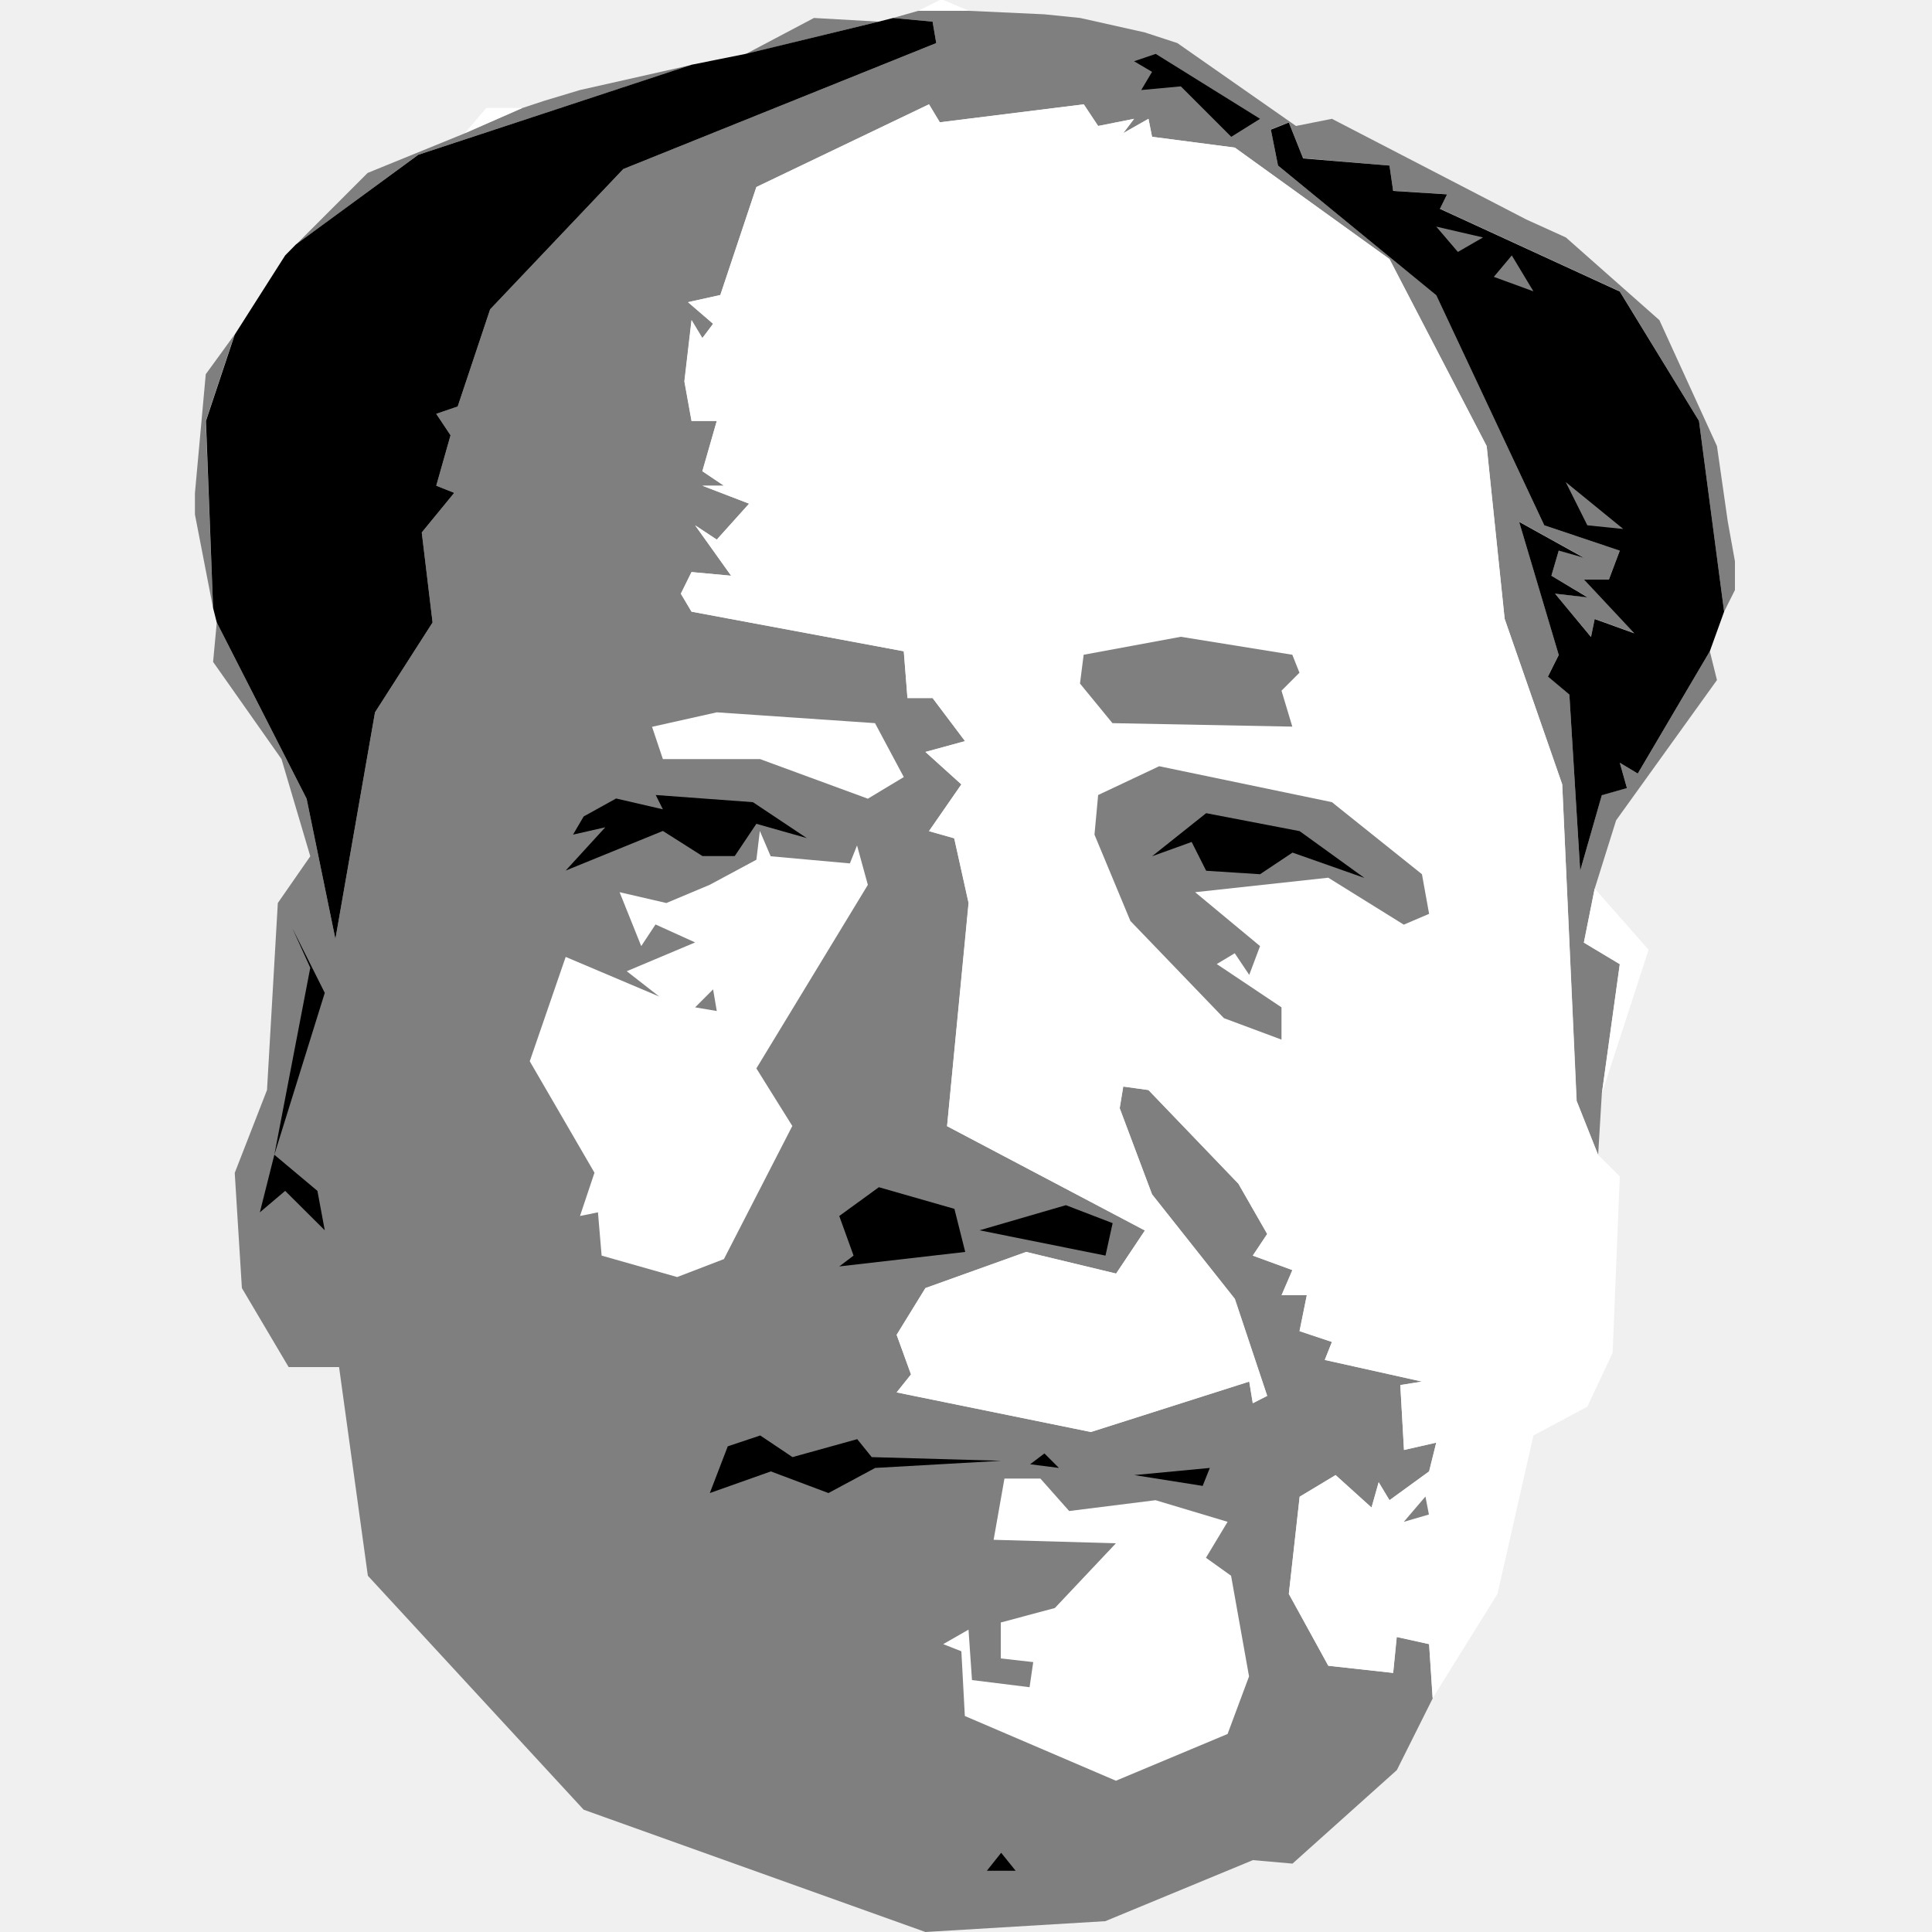
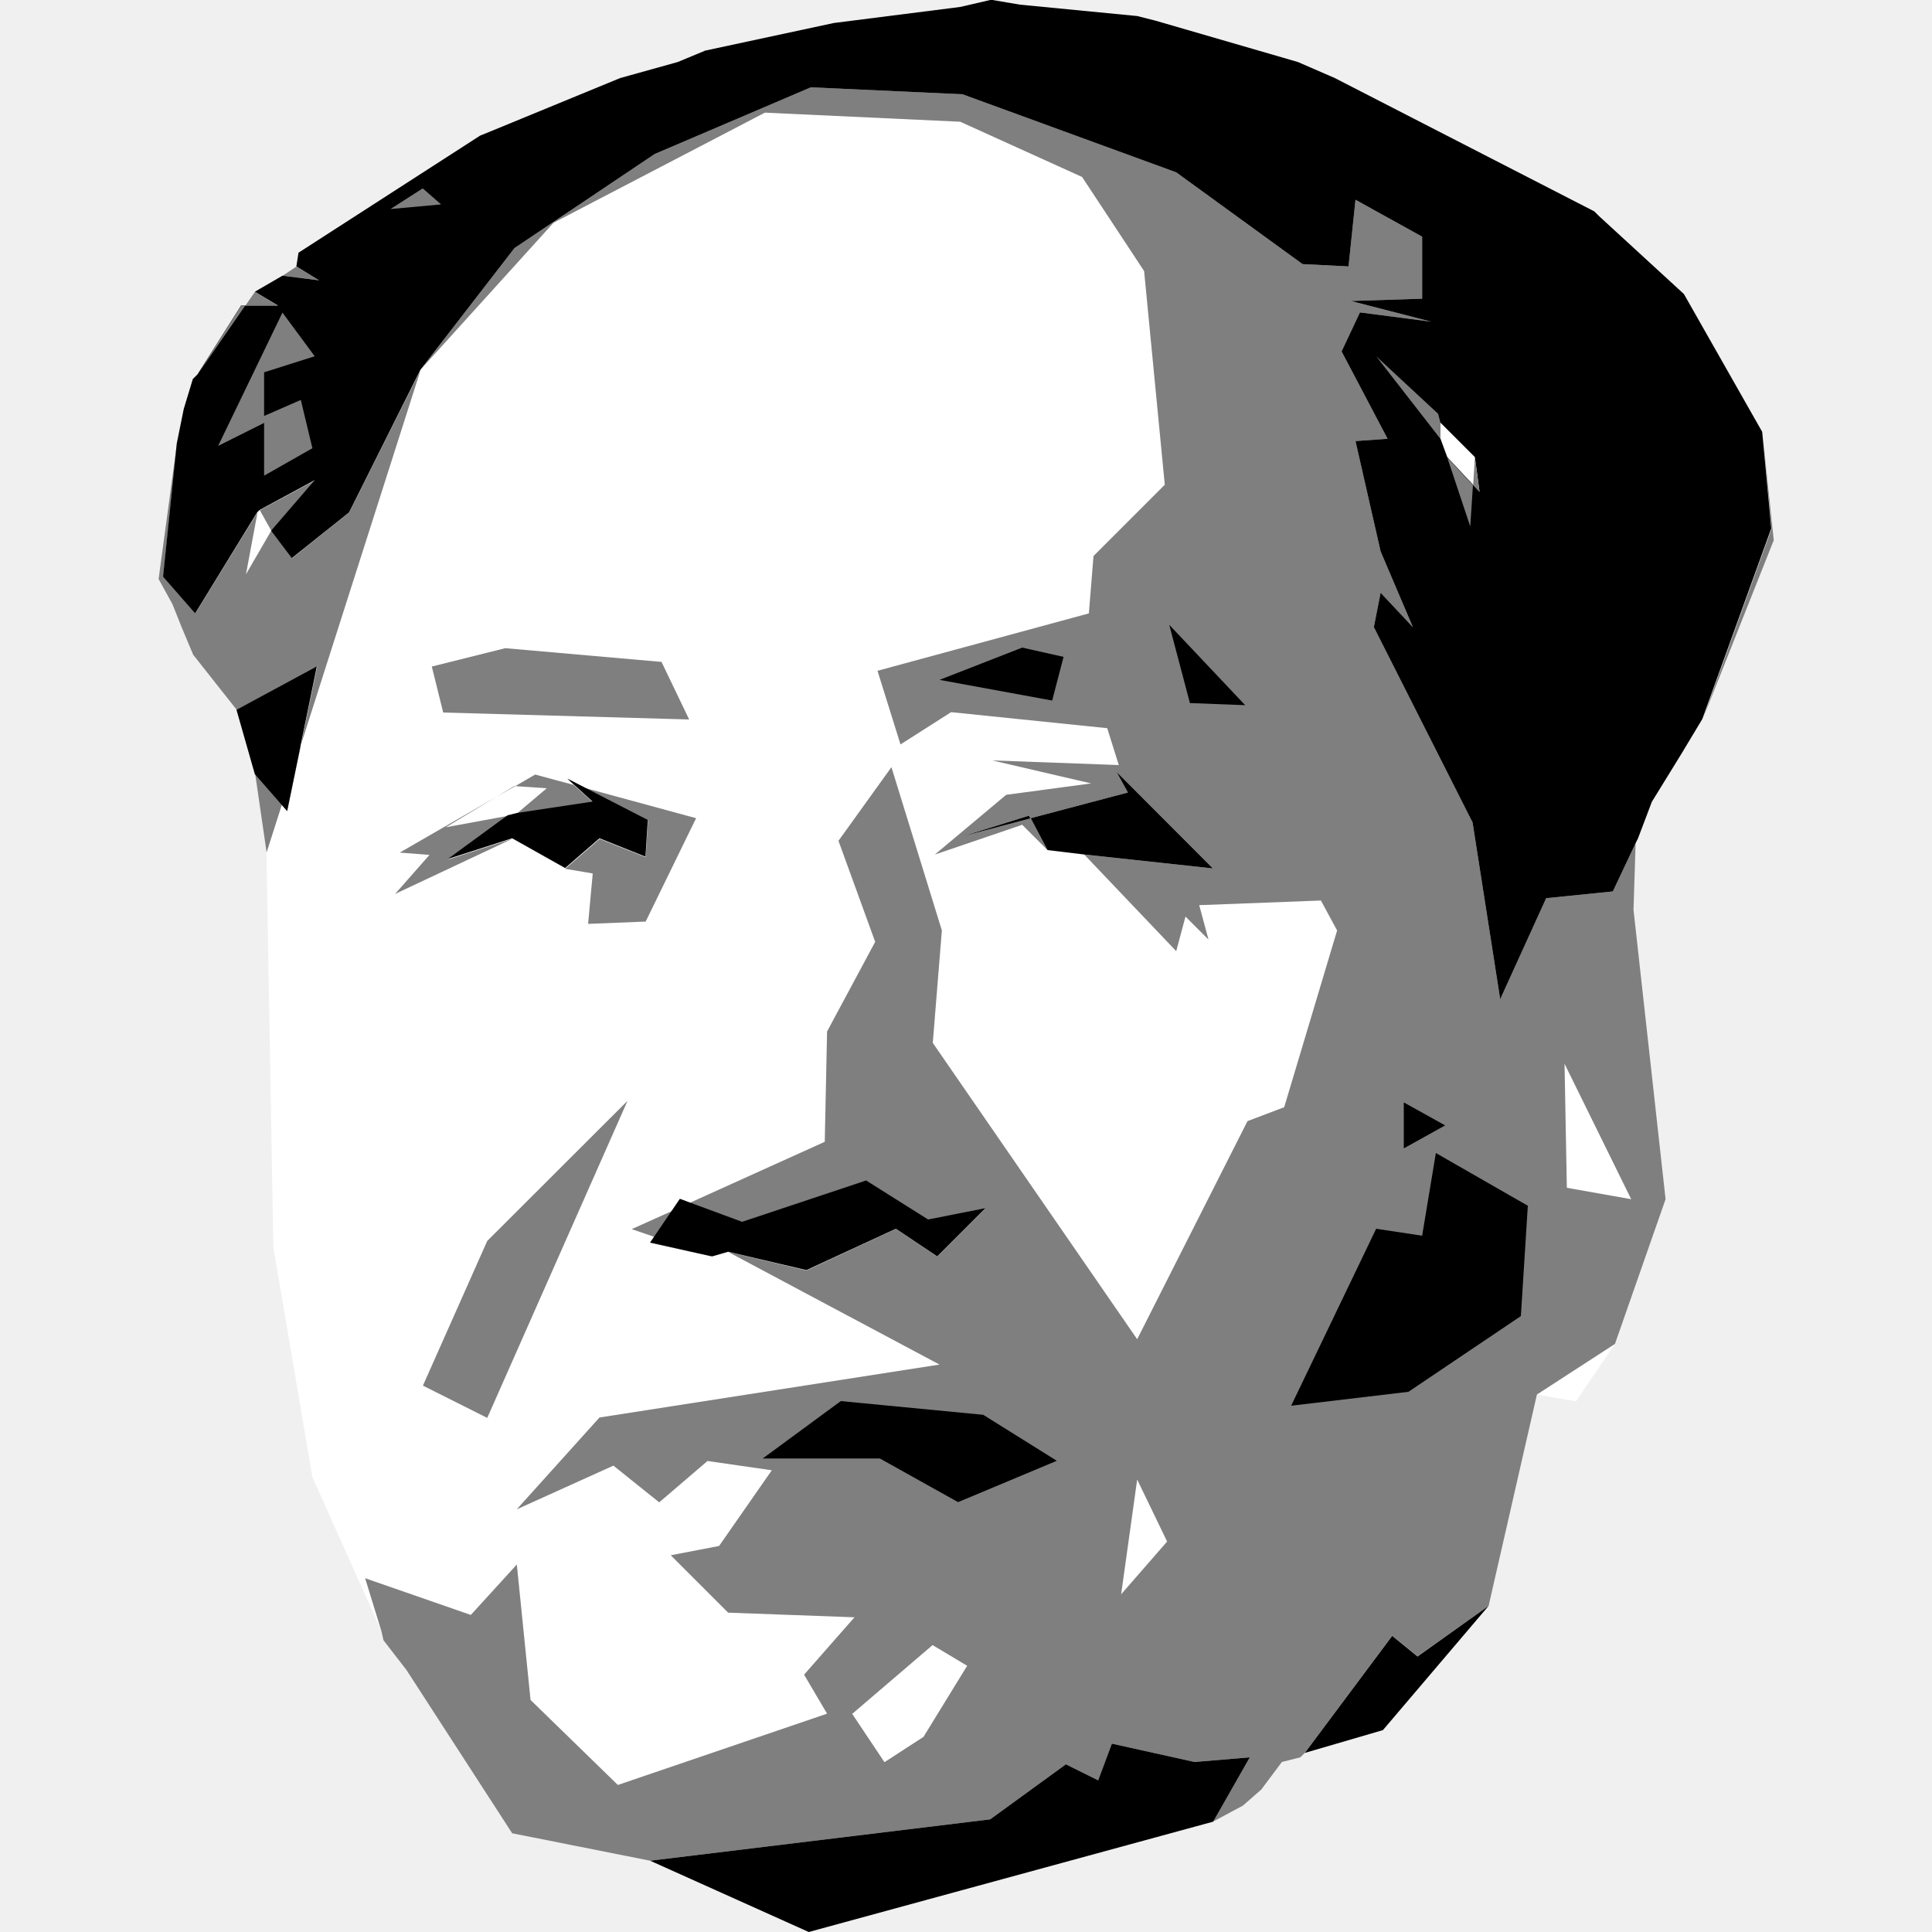
<svg xmlns="http://www.w3.org/2000/svg" version="1.2" viewBox="0 0 1000 1000" width="1000" height="1000">
  <style>
- 		.s0 { fill: #7f7f7f } 
- 		.s1 { fill: #ffffff } 
+ 		.s0 { fill: #ffffff } 
+ 		.s1 { fill: #7f7f7f } 
		.s2 { fill: #000000 } 
	</style>
-   <g id="Black &amp; White 1">
-     <path id="Path 0" fill-rule="evenodd" class="s0" d="m475.3 5.6h26.1l39.1 1.8 18.6 1.9 33.5 7.5 16.8 5.5 61.4 42.9 18.6-3.7 100.6 52.1 20.5 9.3 48.4 42.8 29.8 65.2 5.6 39.1 3.7 20.5v14.9l-5.6 11.2-13-98.7-41-67.1-93.1-42.8 3.7-7.4-27.9-1.9-1.9-13-44.7-3.8-7.4-18.6-9.3 3.7 3.7 18.7 81.9 67 55.9 119.2 39.1 13-5.6 14.9h-13l26.1 27.9-20.5-7.4-1.9 9.3-18.6-22.3 16.8 1.8-18.7-11.1 3.8-13.1 13 3.7-33.5-18.6 20.5 68.9-5.6 11.2 11.1 9.3 5.6 91.3 11.2-39.2 13-3.7-3.7-13 9.3 5.6 37.3-63.3 3.7 14.9-52.2 72.6-11.1 35.4-5.6 27.9 18.6 11.2-9.3 67-1.9 31.7-11.1-28-7.5-163.8-29.8-85.7-9.3-89.4-50.3-96.8-80-57.7-42.9-5.6-1.8-9.3-13.1 7.4 5.6-7.4-18.6 3.7-7.4-11.2-74.5 9.3-5.6-9.3-89.4 42.8-18.6 55.9-16.8 3.7 13 11.2-5.5 7.4-5.6-9.3-3.7 31.7 3.7 20.5h13l-7.4 26 11.1 7.5h-11.1l24.2 9.3-16.8 18.6-11.2-7.4 18.7 26.1-20.5-1.9-5.6 11.2 5.6 9.3 109.8 20.5 1.9 24.2h13l16.8 22.3-20.5 5.6 18.6 16.8-16.7 24.2 13 3.7 7.5 33.5-11.2 115.5 102.4 54-14.9 22.3-46.5-11.2-52.2 18.7-14.9 24.2 7.5 20.5-7.5 9.3 100.6 20.5 81.9-26.1 1.9 11.2 7.4-3.8-16.7-50.2-42.9-54.1-16.7-44.6 1.8-11.2 13.1 1.8 46.5 48.5 14.9 26-7.4 11.2 20.5 7.5-5.6 13h13l-3.7 18.6 16.7 5.6-3.7 9.3 50.3 11.2-11.2 1.8 1.9 33.6 16.7-3.8-3.7 14.9-20.5 14.9-5.6-9.3-3.7 13.1-18.6-16.8-18.6 11.2-5.6 50.3 20.5 37.2 33.5 3.7 1.9-18.6 16.7 3.7 1.9 28-18.6 37.2-54 48.4-20.5-1.8-76.4 31.6-93.1 5.6-176.9-63.3-111.7-121.1-14.9-108h-26.1l-24.2-40.9-3.7-59.6 16.7-42.9 5.6-96.8 16.8-24.2-14.9-50.3-35.4-50.3 1.9-20.4 46.5 91.2 14.9 72.6 20.5-117.3 29.8-46.5-5.6-46.6 16.8-20.5-9.3-3.7 7.4-26.1-7.4-11.1 11.1-3.8 16.8-50.3 68.9-72.6 162-65.2-1.9-11.1-20.4-1.9zm-89.4 22.4l35.4-18.7 33.5 1.9zm-85.7 18.6l57.7-13-141.5 46.5-63.3 46.6 37.2-37.2 50.3-20.5 29.8-13.1 11.2-3.7zm-199.3 208.6l5.6-61.5 14.9-20.5-14.9 44.7 3.8 96.9-9.4-48.5z" />
-     <path id="Path 1" class="s1" d="m475.3 5.6l11.2-5.6h1.8l13.1 5.6zm266.2 873.4l-1.8-28-16.8-3.7-1.8 18.6-33.6-3.7-20.4-37.2 5.6-50.3 18.6-11.2 18.6 16.8 3.7-13.1 5.6 9.3 20.5-14.9 3.7-14.9-16.7 3.8-1.9-33.6 11.2-1.8-50.3-11.2 3.7-9.3-16.8-5.6 3.8-18.6h-13.1l5.6-13-20.5-7.5 7.5-11.2-14.9-26-46.6-48.5-13-1.8-1.9 11.2 16.8 44.6 42.8 54.1 16.8 50.2-7.5 3.8-1.8-11.2-82 26.1-100.5-20.5 7.4-9.3-7.4-20.5 14.9-24.2 52.1-18.7 46.6 11.2 14.9-22.3-102.4-54 11.1-115.5-7.4-33.5-13.1-3.7 16.8-24.2-18.6-16.8 20.5-5.6-16.8-22.3h-13l-1.9-24.2-109.9-20.5-5.5-9.3 5.5-11.2 20.5 1.9-18.6-26.1 11.2 7.4 16.7-18.6-24.2-9.3h11.2l-11.2-7.5 7.5-26h-13.1l-3.7-20.5 3.7-31.7 5.6 9.3 5.6-7.4-13-11.2 16.7-3.7 18.7-55.9 89.3-42.8 5.6 9.3 74.5-9.3 7.5 11.2 18.6-3.7-5.6 7.4 13-7.4 1.9 9.3 42.8 5.6 80.1 57.7 50.3 96.8 9.3 89.4 29.8 85.7 7.4 163.8 11.2 28 11.2 11.1-3.7 91.3-13.1 27.9-27.9 14.9-18.6 82zm-500.9-810.1l11.1-13h18.6zm588.5 497.2l9.3-67.1-18.6-11.1 5.6-28 27.9 31.7z" />
-     <path id="Path 2" class="s2" d="m454.8 11.2l7.5-1.9 20.4 1.9 1.9 11.1-162 65.2-68.9 72.6-16.8 50.3-11.1 3.8 7.4 11.1-7.4 26.1 9.3 3.7-16.8 20.5 5.6 46.6-29.8 46.5-20.5 117.3-14.9-72.6-46.5-91.2-1.9-7.5-3.7-96.8 14.9-44.7 26.1-41 5.5-5.6 63.4-46.5 141.5-46.6 27.9-5.6zm430.2 325.9l-37.3 63.3-9.3-5.6 3.7 13.1-13 3.7-11.2 39.1-5.6-91.2-11.1-9.3 5.6-11.2-20.5-68.9 33.5 18.6-13-3.7-3.8 13 18.7 11.2-16.8-1.9 18.6 22.4 1.9-9.3 20.5 7.4-26.1-27.9h13l5.6-14.9-39.1-13.1-55.9-119.1-81.9-67.1-3.7-18.6 9.3-3.7 7.4 18.6 44.7 3.7 1.9 13.1 27.9 1.8-3.7 7.5 93.1 42.8 41 67 13 98.7z" />
-     <path id="Path 3" fill-rule="evenodd" class="s0" d="m743.4 117.3l24.2 5.6-13 7.5zm39.1 14.9l11.2 18.6-20.5-7.5zm27.9 117.3l29.8 24.3-18.6-1.9zm-199.2 80.1l57.7 9.3 3.7 9.3-9.3 9.3 5.6 18.6-93.1-1.8-16.8-20.5 1.9-14.9zm-11.2 67l89.4 18.6 46.6 37.3 3.7 20.5-13.1 5.6-39.1-24.3-68.9 7.5 33.6 27.9-5.6 14.9-7.5-11.2-9.3 5.6 33.5 22.4v16.7l-29.8-11.1-48.4-50.3-18.6-44.7 1.9-20.5zm137.8 378l1.8 9.3-13 3.8z" />
-     <path id="Path 4" class="s1" d="m371 368.7l81.9 5.6 14.9 27.9-18.6 11.2-55.8-20.5h-50.3l-5.6-16.7zm22.3 61.4l5.6 13.1 41 3.7 3.7-9.3 5.6 20.4-57.7 95 18.6 29.8-35.4 68.9-24.2 9.3-39.1-11.1-1.9-22.4-9.3 1.9 7.5-22.4-33.5-57.7 18.6-54 48.4 20.5-16.8-13.1 35.4-14.9-20.5-9.3-7.4 11.2-11.2-27.9 24.2 5.6 22.4-9.4 24.2-13zm126.6 335.2h18.6l14.9 16.8 44.7-5.6 37.3 11.2-11.2 18.6 13 9.3 9.3 52.1-11.1 29.8-57.8 24.2-78.2-33.5-1.8-33.5-9.4-3.7 13.1-7.5 1.8 26.1 29.8 3.7 1.9-13-16.8-1.9v-18.6l28-7.5 31.6-33.5-63.3-1.8z" />
-     <path id="Path 5" fill-rule="evenodd" class="s2" d="m598.2 27.9l54 33.6-14.9 9.3-26.1-26.1-20.5 1.9 5.6-9.4-9.3-5.5zm-258.8 383.6l50.3 3.7 27.9 18.6-26.1-7.4-11.2 16.7h-16.7l-20.5-13-50.3 20.5 20.5-22.4-16.7 3.8 5.5-9.4 16.8-9.3 24.2 5.6zm-197.4 186.2l18.6-96.8-9.3-20.5 16.8 33.5zm0 0l22.3 18.7 3.8 20.4-20.5-20.4-13.1 11.1zm312.9 16.8l39.1 11.2 5.6 22.3-65.2 7.5 7.4-5.6-7.4-20.5zm96.8 9.3l24.2 9.3-3.7 16.8-65.2-13.1zm-158.2 119.2l16.7 11.2 33.5-9.3 7.5 9.3 67 1.9-65.2 3.7-24.2 13-29.8-11.2-31.6 11.2 9.3-24.2zm147.1 9.3l7.5 7.5-14.9-1.9zm85.6 7.5l-3.7 9.3-35.4-5.6zm-108 199.2l7.5 9.3h-14.9z" />
-     <path id="Path 6" class="s0" d="m369.1 512.1l1.9 11.2-11.2-1.9z" />
-     <path id="Path 7" class="s2" d="m624.3 420.9l48.4 9.3 33.5 24.2-37.2-13.1-16.8 11.2-27.9-1.8-7.5-14.9-20.5 7.4z" />
+   <g id="Layer 1">
+     <path id="Path 0" class="s0" d="m217.6 191.4l68.9-76.1 109.4-57 101.1 4.7 63.1 28.6 32.1 48.7 10.7 110.6-36.9 36.9-2.4 29.7-109.4 29.7 11.9 38.1 26.2-16.7 80.8 8.3 6 19.1-65.4-2.4 51.1 11.9-44 5.9-36.9 30.9 45.2-15.4 13.1 13.1 19 2.3 47.6 50 4.8-17.9 11.9 11.9-4.8-17.8 63-2.4 8.4 15.5-27.4 91.5-19 7.2-57.1 112.9-105.8-153.4 4.7-58.2-26.1-84.5-27.4 38.1 19 52.3-24.9 46.4-1.2 57.1-99.9 45.1 41.6 14.3 8.3-2.4 109.4 58.3-176 27.4-42.8 47.5 50-22.6 23.7 19 25-21.4 33.3 4.8-27.3 39.2-25 4.8 29.7 29.7 65.4 2.4-26.1 29.7 11.9 20.2-108.3 36.9-45.2-44-7.1-70.1-23.8 26.1-54.7-19 8.4 27.3-35.7-79.6-20.2-118.9-3.6-204.6zm-83.3 72.6l6 10.7-13.1 22.6 6-32.1zm661.1 457.8l40.5-26.2-20.2 29.7z" />
+     <path id="Path 1" fill-rule="evenodd" class="s1" d="m217.6 191.4l48.7-63 72.6-48.7 80.8-34.5 78.5 3.6 110.6 40.4 65.4 47.5 23.8 1.2 3.6-34.5 34.5 19.1v32.1l-36.9 1.2 41.6 10.7-36.9-4.8-9.5 20.2 23.8 45.2-16.6 1.2 13 57.1 16.7 39.2-16.7-17.8-3.5 17.8 51.1 101.1 14.3 91.5 23.8-52.3 34.5-3.5 11.8-25-1.1 34.5 16.6 149.8-26.2 74.9-40.4 26.2-25 109.4-36.8 26.1-13.1-10.7-45.2 60.7-2.4 2.3-9.5 2.4-10.7 14.3-9.5 8.3-15.5 8.3 19.1-33.3-28.6 2.4-42.8-9.5-7.1 19-16.7-8.3-39.2 28.5-176 21.4-71.4-14.2-54.7-84.5-11.9-15.4-1.1-4.8-8.4-27.3 54.7 19 23.8-26.1 7.1 70.1 45.2 44 108.3-36.9-11.9-20.2 26.1-29.7-65.4-2.4-29.7-29.7 25-4.8 27.3-39.2-33.3-4.8-25 21.4-23.7-19-50 22.6 42.8-47.5 176-27.4-109.4-58.3 40.5 9.6 46.3-21.5 21.4 14.3 25-25-29.7 6-32.1-20.2-64.2 21.4-27-10h-0.1l69.9-31.6 1.2-57.1 24.9-46.4-19-52.3 27.4-38.1 26.1 84.5-4.7 58.2 105.8 153.4 57.1-112.9 19-7.2 27.4-91.5-8.4-15.5-63 2.4 4.8 17.8-11.9-11.9-4.8 17.9-47.6-50 66.6 7.2-49.9-50 5.9 10.7-50.3 13.3 8.7 16.5-13.1-13.1-45.2 15.4 36.9-30.9 44-5.9-51.1-11.9 65.4 2.4-6-19.1-80.8-8.3-26.2 16.7-11.9-38.1 109.4-29.7 2.4-29.7 36.9-36.9-10.7-110.6-32.1-48.7-63.1-28.6-101.1-4.7-109.4 57zm139.4 431.2h0.1l-9.2 4.1 4.1-6zm-18.3 17.6l30 10.2-32.1-7.1zm-11.7-4l20.9-9.4-9.2 13.4zm206.5-212.6l-0.8-1.4-34.5 10.7zm-387.2-280.9l7.1-4.7 11.9 7.1zm-5.9 132l10.7 14.3 29.7-23.8 36.9-73.7-61.9 193.9 8.4-40.5-41.6 22.6-22.6-28.6-6-14.3-4.7-11.8-7.2-13.1 9.5-70.2-7.1 69 16.6 19 32.2-52.3-6 32.1zm-2.4 166.5l-5.9-40.5 13.8 15.8zm7.9-24.6l9.9-31.1-7.1 34.3zm735.4-44.3l35.7-98.7-4.8-49.9 5.9 55.9zm-746.8-108.2l28.6-15.5-22.6 26.2z" />
+     <path id="Path 2" fill-rule="evenodd" class="s2" d="m497 3.6l15.5-3.6h1.2l14.2 2.4 60.7 5.9 9.5 2.4 73.7 21.4 19.1 8.3 134.3 69 2.4 2.4 44 40.4 40.5 71.3 4.7 50-35.7 98.7-10.7 17.8-15.4 25-7.2 19-1.2 2.4-11.8 25-34.5 3.5-23.8 52.3-14.3-91.5-51.1-101.1 3.5-17.8 16.7 17.8-16.7-39.2-13-57.1 16.6-1.2-23.8-45.2 9.5-20.2 36.9 4.8-41.6-10.7 36.9-1.2v-32.1l-34.5-19.1-3.6 34.5-23.8-1.2-65.4-47.5-110.6-40.4-78.5-3.6-80.8 34.5-72.6 48.7-48.7 63-36.9 73.8-29.7 23.7-10.7-14.2 22.6-26.2-28.6 15.5-1.2 1.2-32.1 52.3-16.6-19 7.1-69 3.6-17.8 4.7-15.5 2.4-2.4 22.6-35.7h19l-11.9-7.1 14.3-8.3 19 2.4-11.8-7.2 1.1-7.1 94-60.6 5.9-2.4 66.6-27.4 29.8-8.3 14.2-5.9 66.6-14.3zm-374.6 363.8l41.6-22.5-15.4 74.9-16.7-19.1zm419.8 72.6l-8.7-16.5 50.3-13.3-5.9-10.7 49.9 50-66.5-7.2zm-8.8-16.4l-35.2 9.3 34.4-10.7zm142 483.7l45.2-60.6 13.1 10.7 36.8-26.2-54.7 64.3zm-57.1 4.7l28.6-2.4-19 33.3-209.3 57.1-82.1-36.9 176-21.4 39.2-28.5 16.7 8.3 7.1-19z" />
+     <path id="Path 3" fill-rule="evenodd" class="s0" d="m749.1 236.6l16.7 17.9-2.4-17.9-17.8-17.8v8.3zm-481.5 184.3l15.4-13-16.6-1.2-35.7 21.4 32.1-6zm543.4 193.9l33.3 5.9-34.5-70.1zm-230.7 210.4l23.8-27.3-15.5-32.1zm-139.2 61.9l16.7 25 20.2-13.1 22.6-36.8-17.9-10.7z" />
+     <path id="Path 4" fill-rule="evenodd" class="s1" d="m202.1 108.2l26.2-2.4-9.5-8.3zm-99.8 85.6l24.7-35.7h-2.1zm24.7-35.6h16.9l-11.9-7.2zm-14.1 72.6l23.8-11.9v27.3l25-14.2-6-25-19 8.3v-22.6l26.2-8.3-16.7-22.6zm632.7-11.9l-1.2-4.7-32.1-29.8 33.3 42.8zm17.8 17.9l-0.9 14.2 3.3 3.6zm-1 14.3l-13.3-14.3 11.9 35.7zm-538.9 93.9l5.9 23.8 127.3 3.6-14.3-29.8-80.9-7.1zm8.3 99.9l31-22.6-32.1 5.9 26.3-15.8 9.7-5.5-0.4-0.1-9.3 5.6-50.1 28.9 15.4 1.2-17.8 20.2 60.6-28.5zm34.9-38l16.3 1.1-15.5 13.1 39.3-5.9-9.8-8.9-20-5.4zm35.9 0.9l32.8 16.9-1.2 19-23.8-9.5-17.9 15.5 14.3 2.4-2.4 26.1 29.8-1.2 26.1-53.5zm-8.8-4.5l3.4 3 5.4 1.5zm-41.6 239l-33.3 74.9 33.3 16.7 72.6-164.1z" />
+     <path id="Path 5" fill-rule="evenodd" class="s2" d="m605.2 323.4l39.3 41.6-28.6-1.1zm-76.1 11.8l21.4 4.8-5.9 22.6-58.3-10.7zm-261.6 85.6l39.2-5.9-13-11.9 41.6 21.4-1.2 19-23.8-9.5-17.8 15.4-27.4-15.4-33.3 10.7 30.9-22.6zm459.1 149.8l21.4 11.9-21.4 11.9zm16.6 26.2l47.6 27.3-3.6 57.1-58.2 39.2-60.7 7.2 44-91.6 23.8 3.6zm-374.6 53.5l-32.1-7.2 15.4-22.6 32.2 11.9 64.2-21.4 32.1 20.2 29.7-5.9-25 25-21.4-14.3-46.3 21.4-40.5-9.5zm66.6 74.9l73.7 7.1 38.1 23.8-51.1 21.4-40.5-22.6h-60.6z" />
  </g>
</svg>
